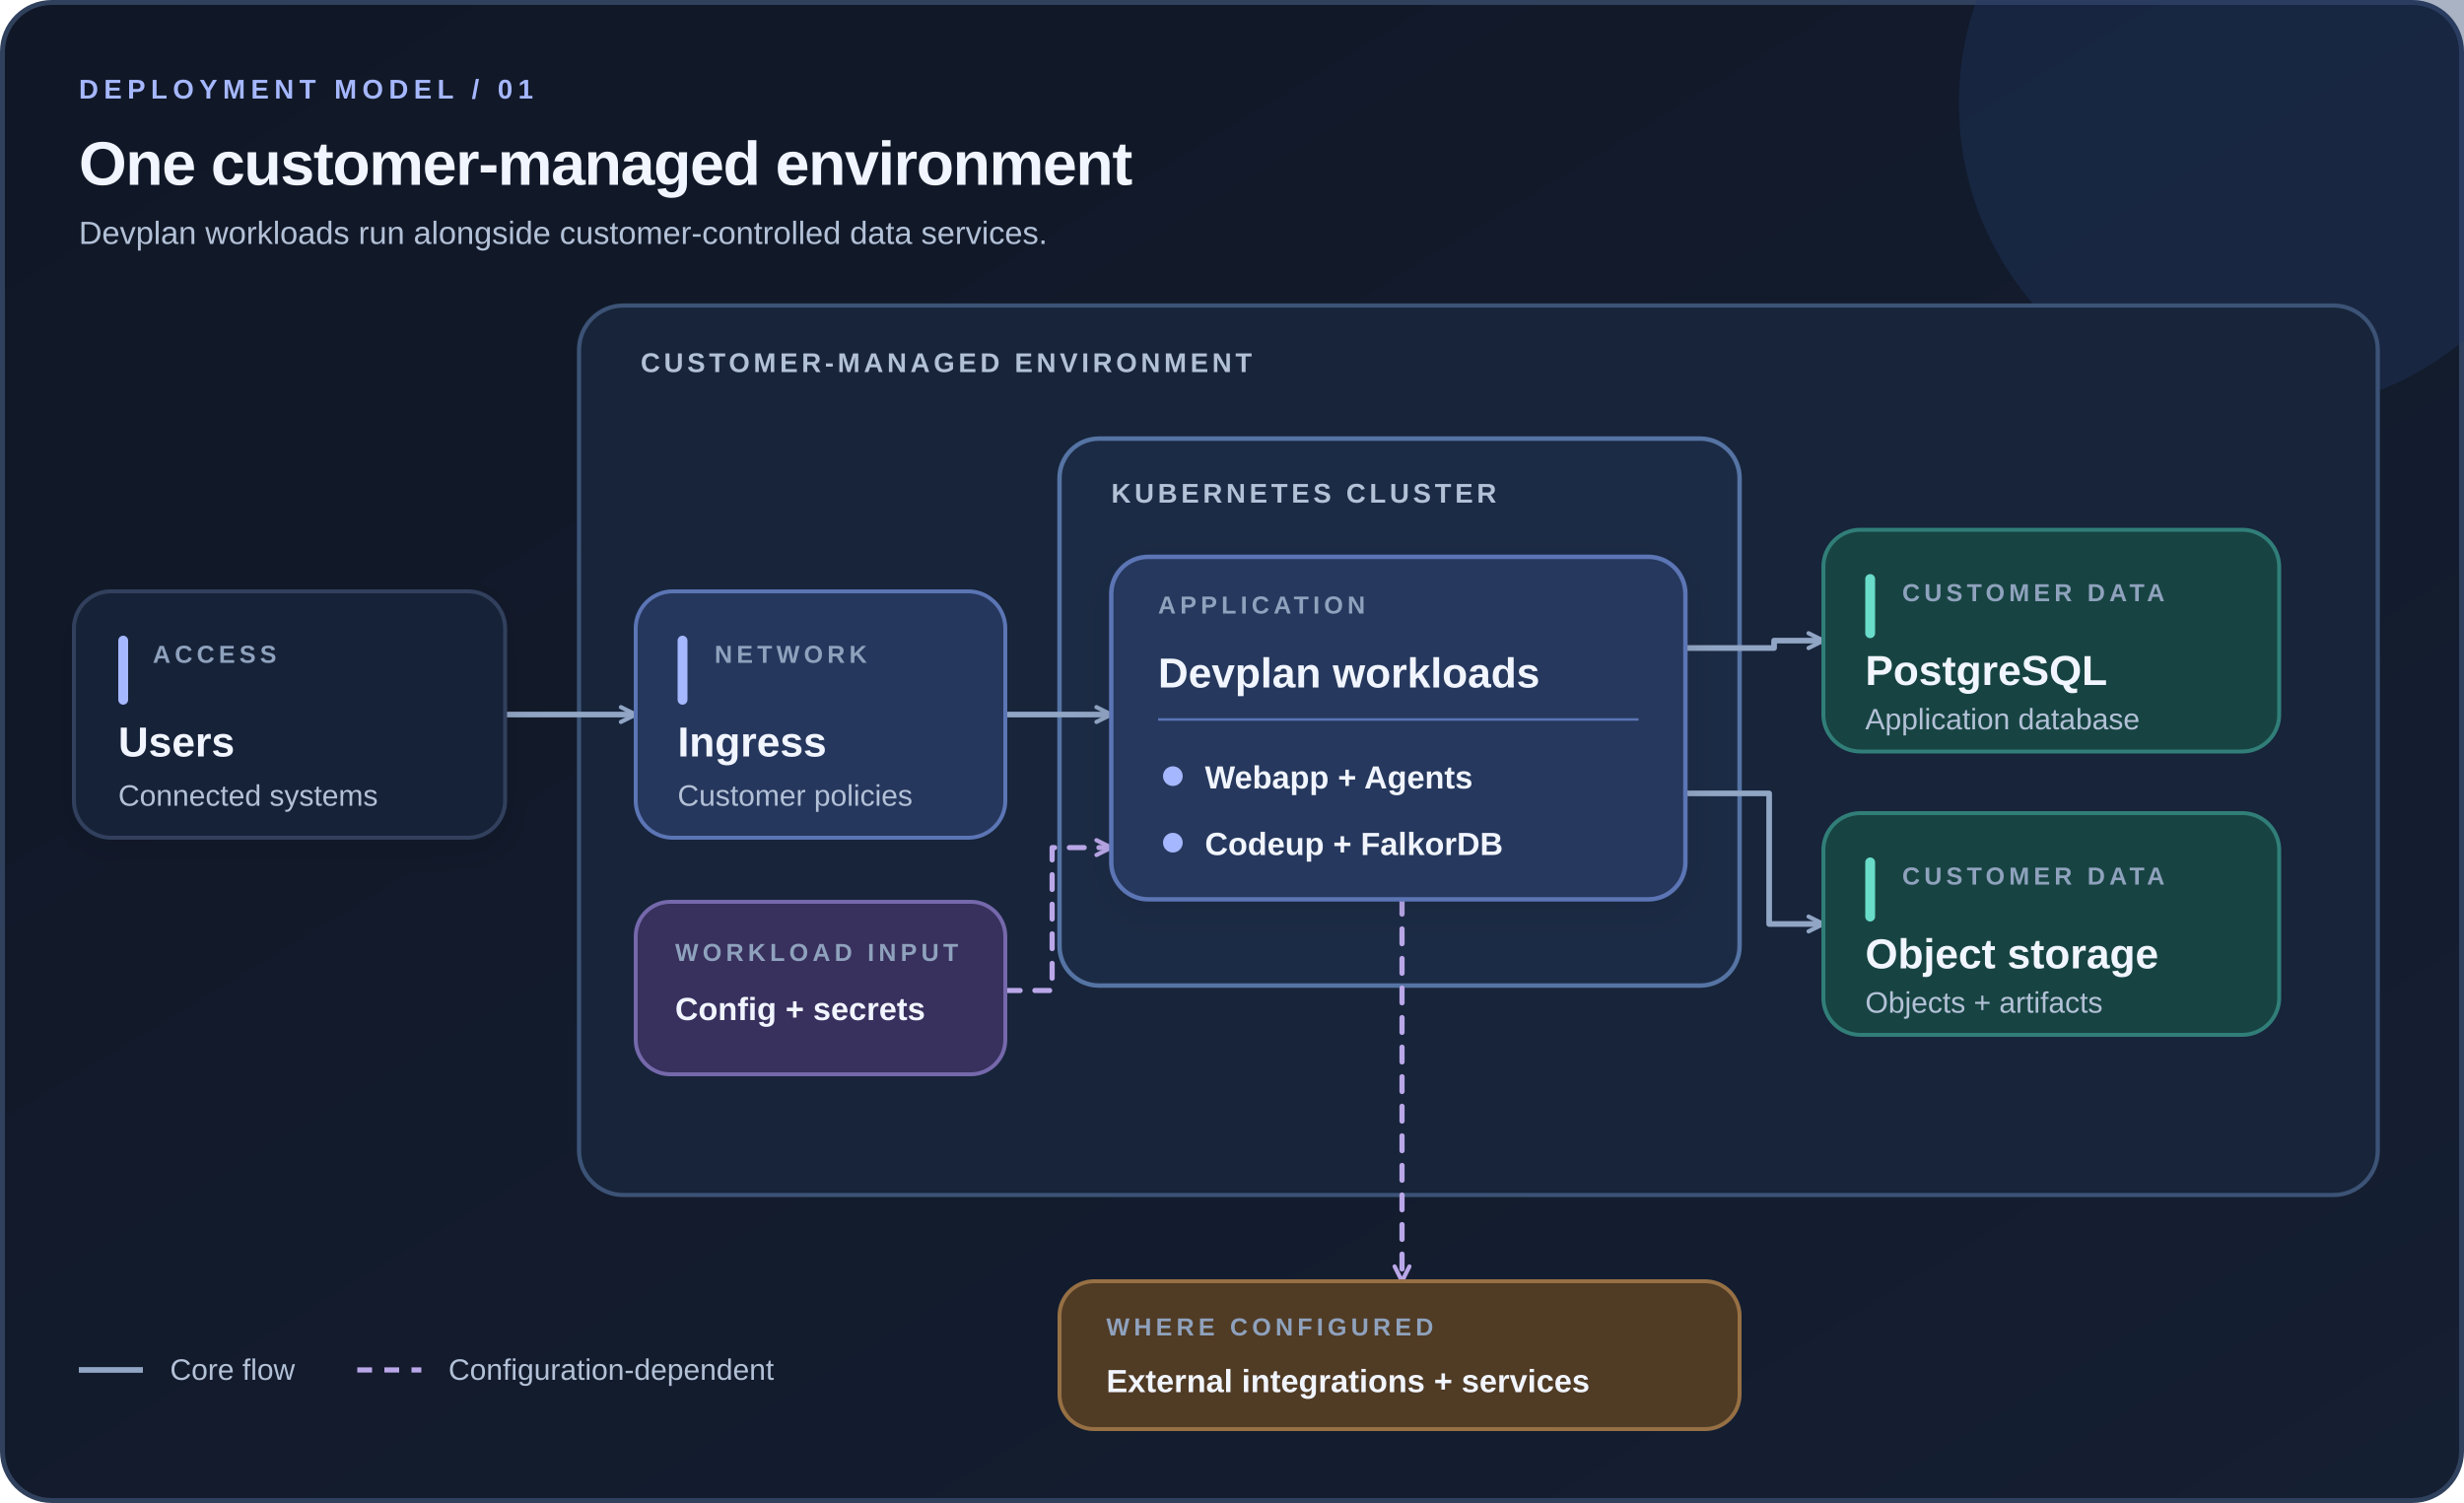
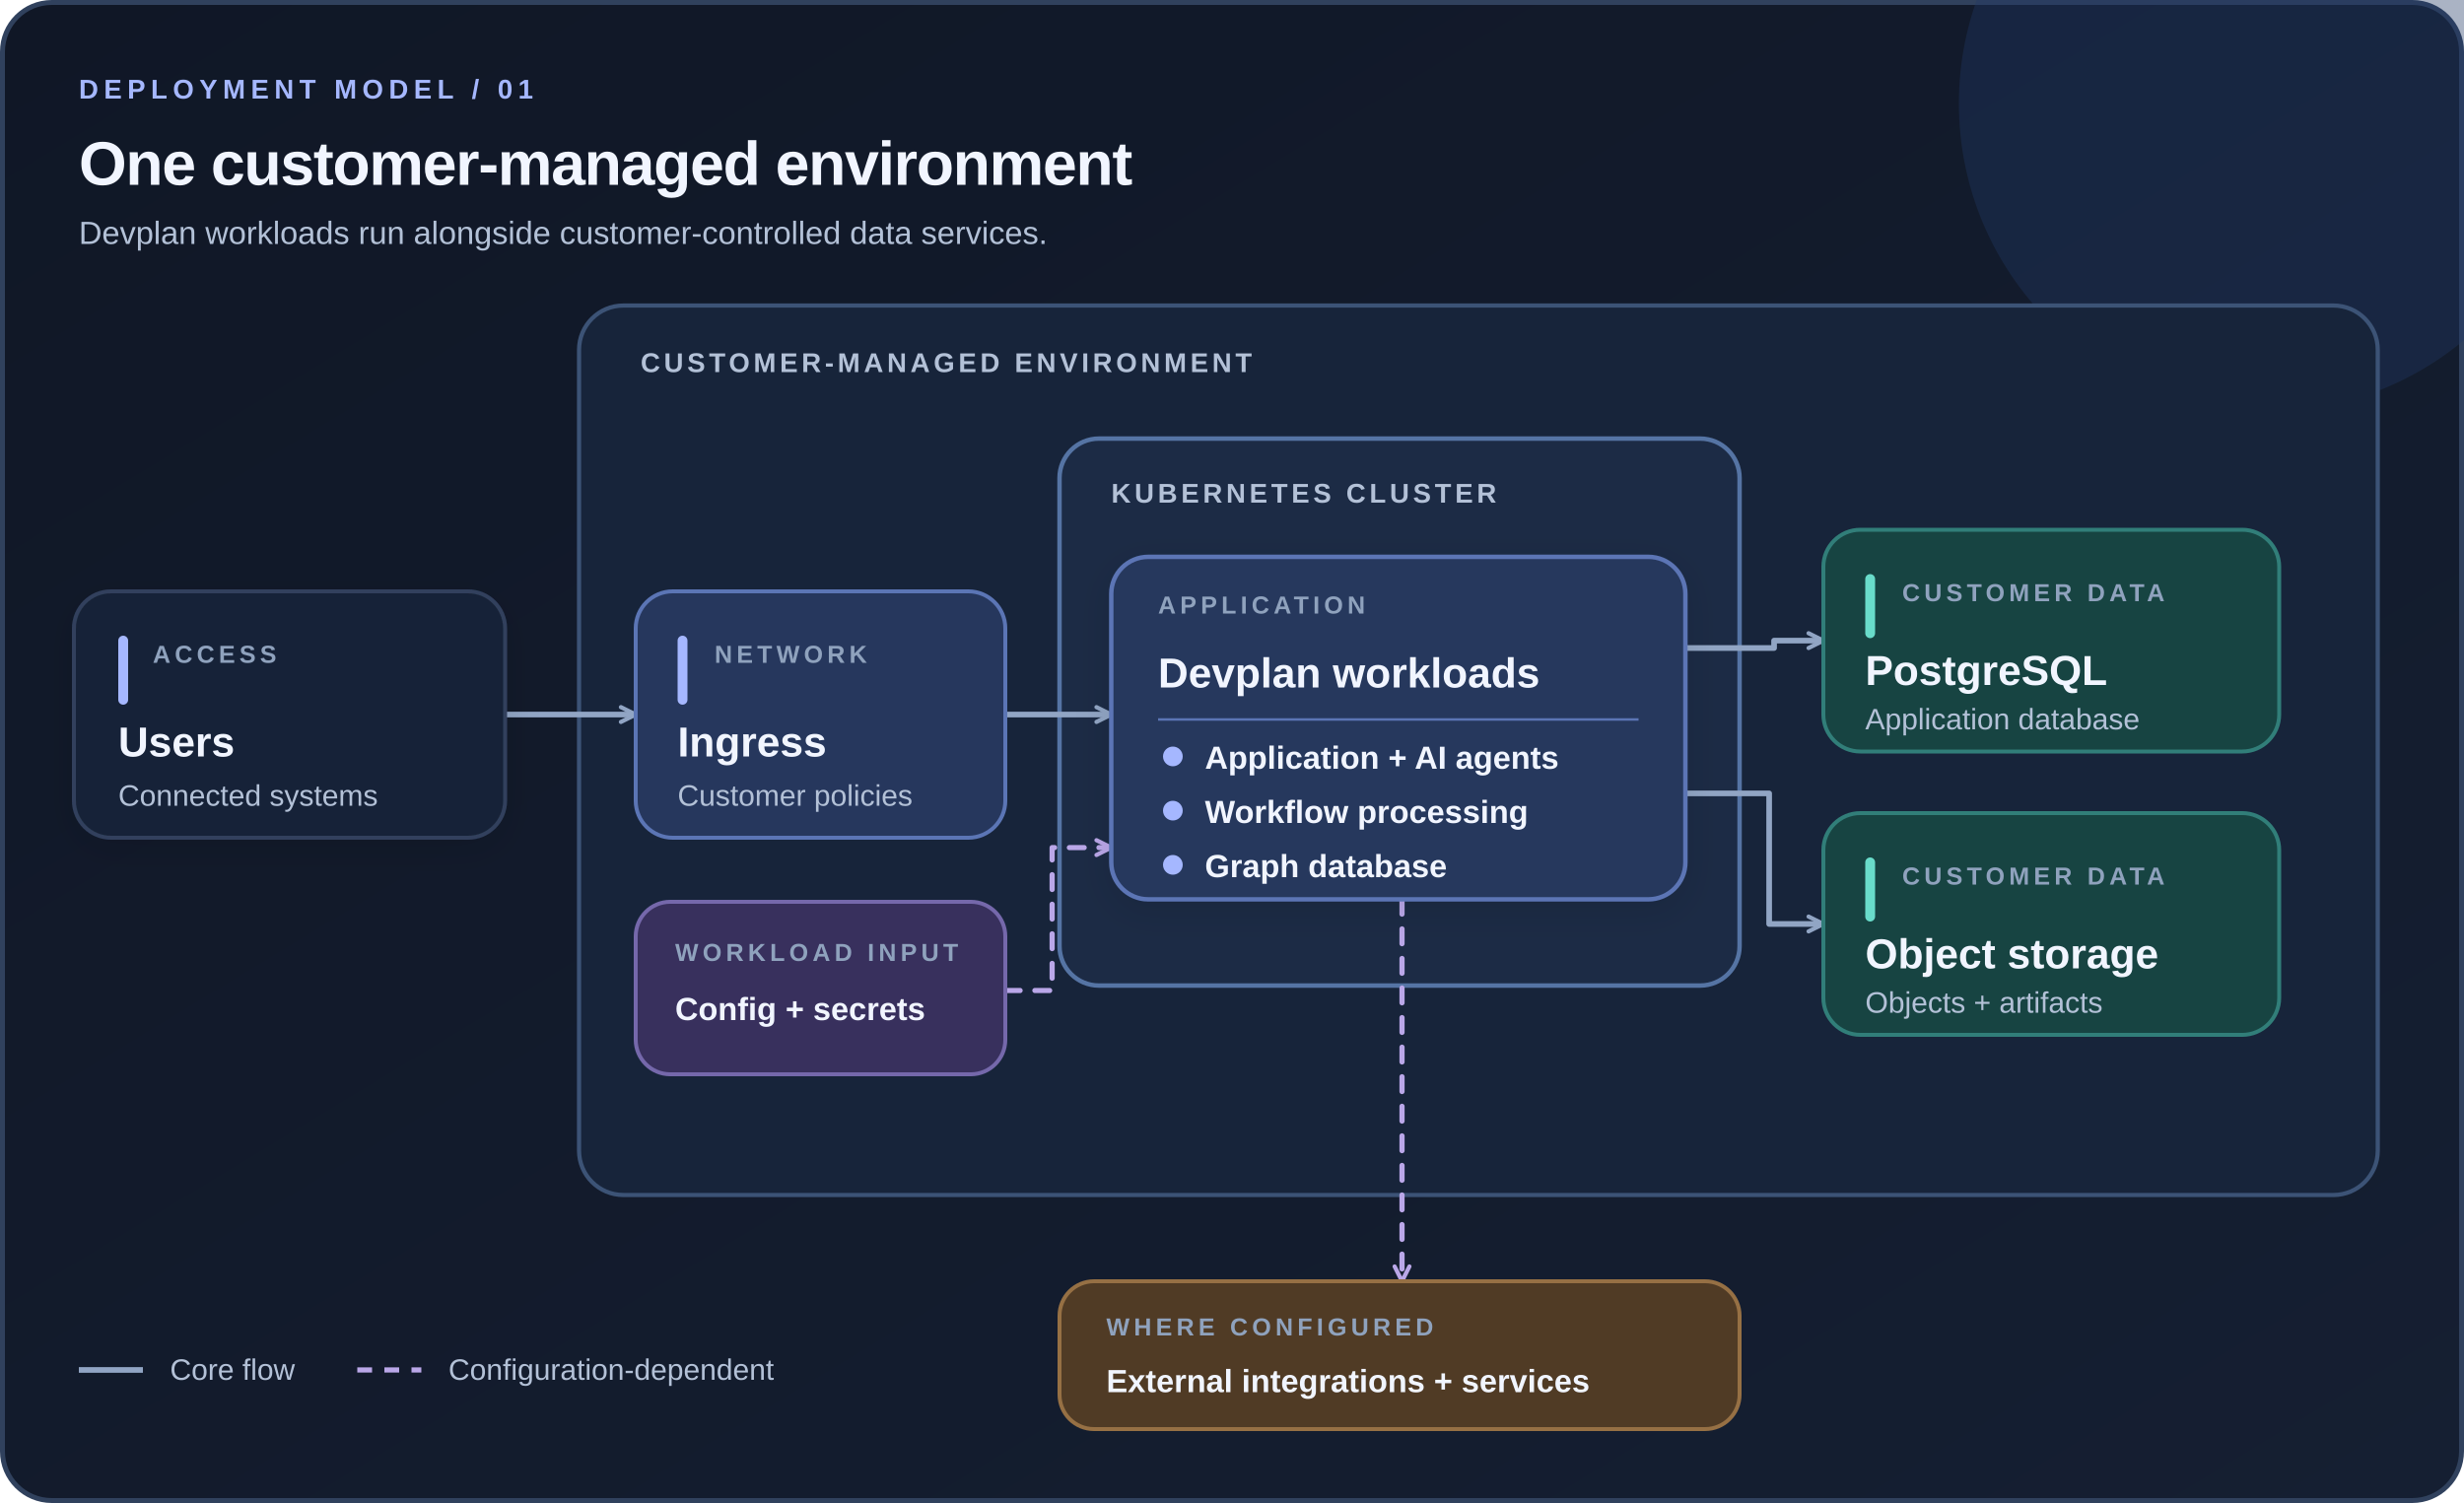
<svg xmlns="http://www.w3.org/2000/svg" width="1000" height="610" viewBox="0 0 1000 610" role="img" aria-labelledby="title description">
  <defs>
    <linearGradient id="canvas" x1="0" y1="0" x2="1" y2="1">
      <stop offset="0" stop-color="#101726" />
      <stop offset="1" stop-color="#151F32" />
    </linearGradient>
    <marker id="arrow" markerWidth="8" markerHeight="8" refX="7" refY="4" orient="auto" markerUnits="userSpaceOnUse">
      <path d="M1 1 L7 4 L1 7" fill="none" stroke="#91A5C4" stroke-width="1.7" stroke-linecap="round" stroke-linejoin="round" />
    </marker>
    <marker id="optional-arrow" markerWidth="8" markerHeight="8" refX="7" refY="4" orient="auto" markerUnits="userSpaceOnUse">
      <path d="M1 1 L7 4 L1 7" fill="none" stroke="#BAA7E8" stroke-width="1.7" stroke-linecap="round" stroke-linejoin="round" />
    </marker>
    <filter id="card-shadow" x="-15%" y="-20%" width="130%" height="150%">
      <feDropShadow dx="0" dy="4" stdDeviation="7" flood-color="#000000" flood-opacity="0.10" />
    </filter>
  </defs>
  <style>
    text { font-family: Arial, Helvetica, sans-serif; }
    .eyebrow { fill: #A5B7FF; font-size: 11px; font-weight: 700; letter-spacing: 2.2px; }
    .diagram-title { fill: #F1F5FF; font-size: 25px; font-weight: 700; letter-spacing: -.5px; }
    .subtitle { fill: #B3C1D7; font-size: 13px; }
    .zone-label { fill: #B3C1D7; font-size: 11px; font-weight: 700; letter-spacing: 1.5px; }
    .card-label { fill: #8FA2BD; font-size: 10px; font-weight: 700; letter-spacing: 1.7px; }
    .card-title { fill: #F1F5FF; font-size: 17px; font-weight: 700; }
    .card-copy { fill: #B3C1D7; font-size: 12px; }
    .chip-text { fill: #F1F5FF; font-size: 13px; font-weight: 600; }
    .flow { fill: none; stroke: #91A5C4; stroke-width: 2.3; stroke-linecap: round; stroke-linejoin: round; marker-end: url(#arrow); }
    .flow-optional { fill: none; stroke: #BAA7E8; stroke-width: 2.1; stroke-dasharray: 6 6; stroke-linecap: round; stroke-linejoin: round; marker-end: url(#optional-arrow); }
  </style>
  <rect x="1" y="1" width="998" height="608" rx="20" fill="url(#canvas)" stroke="#30415D" stroke-width="2" />
  <circle cx="920" cy="42" r="125" fill="#203863" opacity=".38" />
  <text x="32" y="40" class="eyebrow">DEPLOYMENT MODEL  /  01</text>
  <text x="32" y="75" class="diagram-title">One customer-managed environment</text>
  <text x="32" y="99" class="subtitle">Devplan workloads run alongside customer-controlled data services.</text>
  <rect x="235" y="124" width="730" height="361" rx="18" fill="#17243A" stroke="#3C5376" stroke-width="1.7" />
  <text x="260" y="151" class="zone-label">CUSTOMER-MANAGED ENVIRONMENT</text>
  <rect x="430" y="178" width="276" height="222" rx="16" fill="#1C2B45" stroke="#5574A4" stroke-width="1.8" />
  <text x="451" y="204" class="zone-label">KUBERNETES CLUSTER</text>
  <path d="M205 290 H258" class="flow" />
  <path d="M408 290 H451" class="flow" />
  <path d="M684 263 H720 V260 H740" class="flow" />
  <path d="M684 322 H718 V375 H740" class="flow" />
  <path d="M408 402 H427 V344 H451" class="flow-optional" />
  <path d="M569 365 V520" class="flow-optional" />
  <rect x="30" y="240" width="175" height="100" rx="15" fill="#192438" stroke="#30415D" stroke-width="1.6" filter="url(#card-shadow)" />
  <rect x="48" y="258" width="4" height="28" rx="2" fill="#A5B7FF" />
  <text x="62" y="269" class="card-label">ACCESS</text>
  <text x="48" y="307" class="card-title">Users</text>
  <text x="48" y="327" class="card-copy">Connected systems</text>
  <rect x="258" y="240" width="150" height="100" rx="15" fill="#26375D" stroke="#5B75B5" stroke-width="1.6" />
  <rect x="275" y="258" width="4" height="28" rx="2" fill="#A5B7FF" />
  <text x="290" y="269" class="card-label">NETWORK</text>
  <text x="275" y="307" class="card-title">Ingress</text>
  <text x="275" y="327" class="card-copy">Customer policies</text>
  <rect x="451" y="226" width="233" height="139" rx="15" fill="#26375D" stroke="#5B75B5" stroke-width="1.8" filter="url(#card-shadow)" />
  <text x="470" y="249" class="card-label">APPLICATION</text>
  <text x="470" y="279" class="card-title">Devplan workloads</text>
  <line x1="470" y1="292" x2="665" y2="292" stroke="#5B75B5" />
-   <circle cx="476" cy="315" r="4" fill="#A5B7FF" />
-   <text x="489" y="320" class="chip-text">Webapp + Agents</text>
-   <circle cx="476" cy="342" r="4" fill="#A5B7FF" />
-   <text x="489" y="347" class="chip-text">Codeup + FalkorDB</text>
+   <circle cx="476" cy="307" r="4" fill="#A5B7FF" />
+   <text x="489" y="312" class="chip-text">Application + AI agents</text>
+   <circle cx="476" cy="329" r="4" fill="#A5B7FF" />
+   <text x="489" y="334" class="chip-text">Workflow processing</text>
+   <circle cx="476" cy="351" r="4" fill="#A5B7FF" />
+   <text x="489" y="356" class="chip-text">Graph database</text>
  <rect x="740" y="215" width="185" height="90" rx="15" fill="#174442" stroke="#317E79" stroke-width="1.6" />
  <rect x="757" y="233" width="4" height="26" rx="2" fill="#69DCCA" />
  <text x="772" y="244" class="card-label">CUSTOMER DATA</text>
  <text x="757" y="278" class="card-title">PostgreSQL</text>
  <text x="757" y="296" class="card-copy">Application database</text>
  <rect x="740" y="330" width="185" height="90" rx="15" fill="#174442" stroke="#317E79" stroke-width="1.6" />
  <rect x="757" y="348" width="4" height="26" rx="2" fill="#69DCCA" />
  <text x="772" y="359" class="card-label">CUSTOMER DATA</text>
  <text x="757" y="393" class="card-title">Object storage</text>
  <text x="757" y="411" class="card-copy">Objects + artifacts</text>
  <rect x="258" y="366" width="150" height="70" rx="14" fill="#38305D" stroke="#7568AB" stroke-width="1.6" />
  <text x="274" y="390" class="card-label">WORKLOAD INPUT</text>
  <text x="274" y="414" class="chip-text">Config + secrets</text>
  <rect x="430" y="520" width="276" height="60" rx="14" fill="#503B25" stroke="#967044" stroke-width="1.6" />
  <text x="449" y="542" class="card-label">WHERE CONFIGURED</text>
  <text x="449" y="565" class="chip-text">External integrations + services</text>
  <line x1="32" y1="556" x2="58" y2="556" stroke="#91A5C4" stroke-width="2.3" />
  <text x="69" y="560" class="card-copy">Core flow</text>
  <line x1="145" y1="556" x2="171" y2="556" stroke="#BAA7E8" stroke-width="2.1" stroke-dasharray="6 5" />
  <text x="182" y="560" class="card-copy">Configuration-dependent</text>
</svg>
